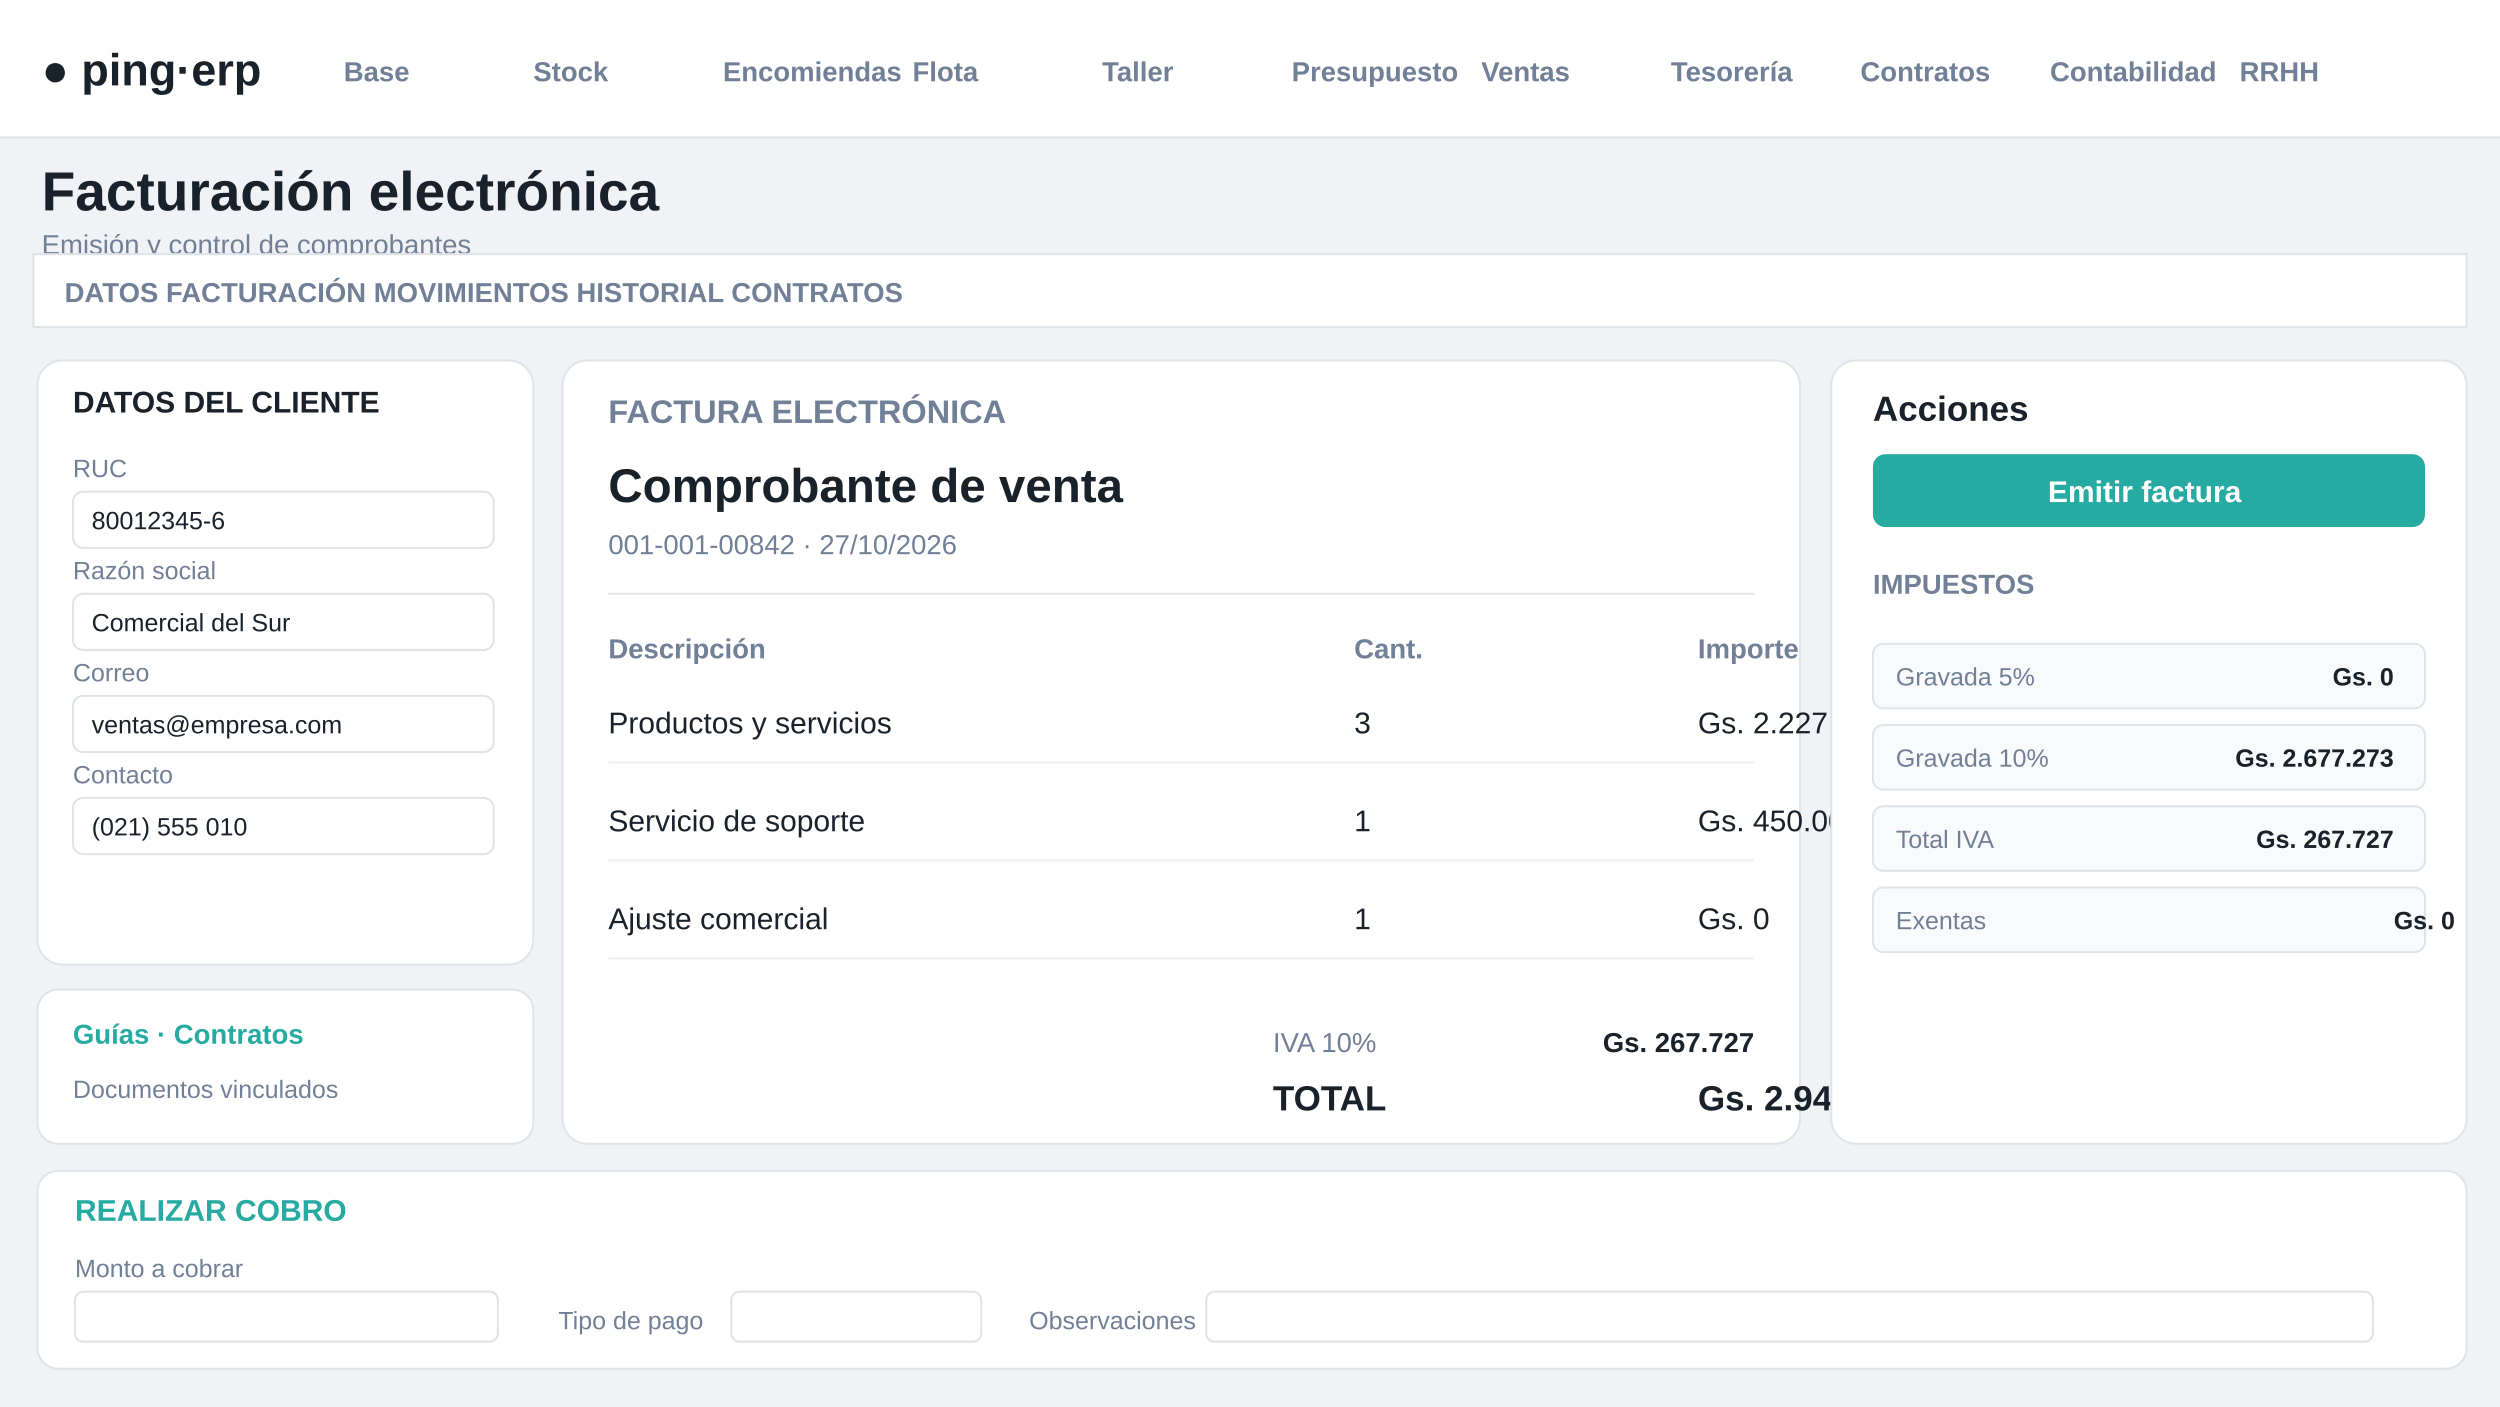
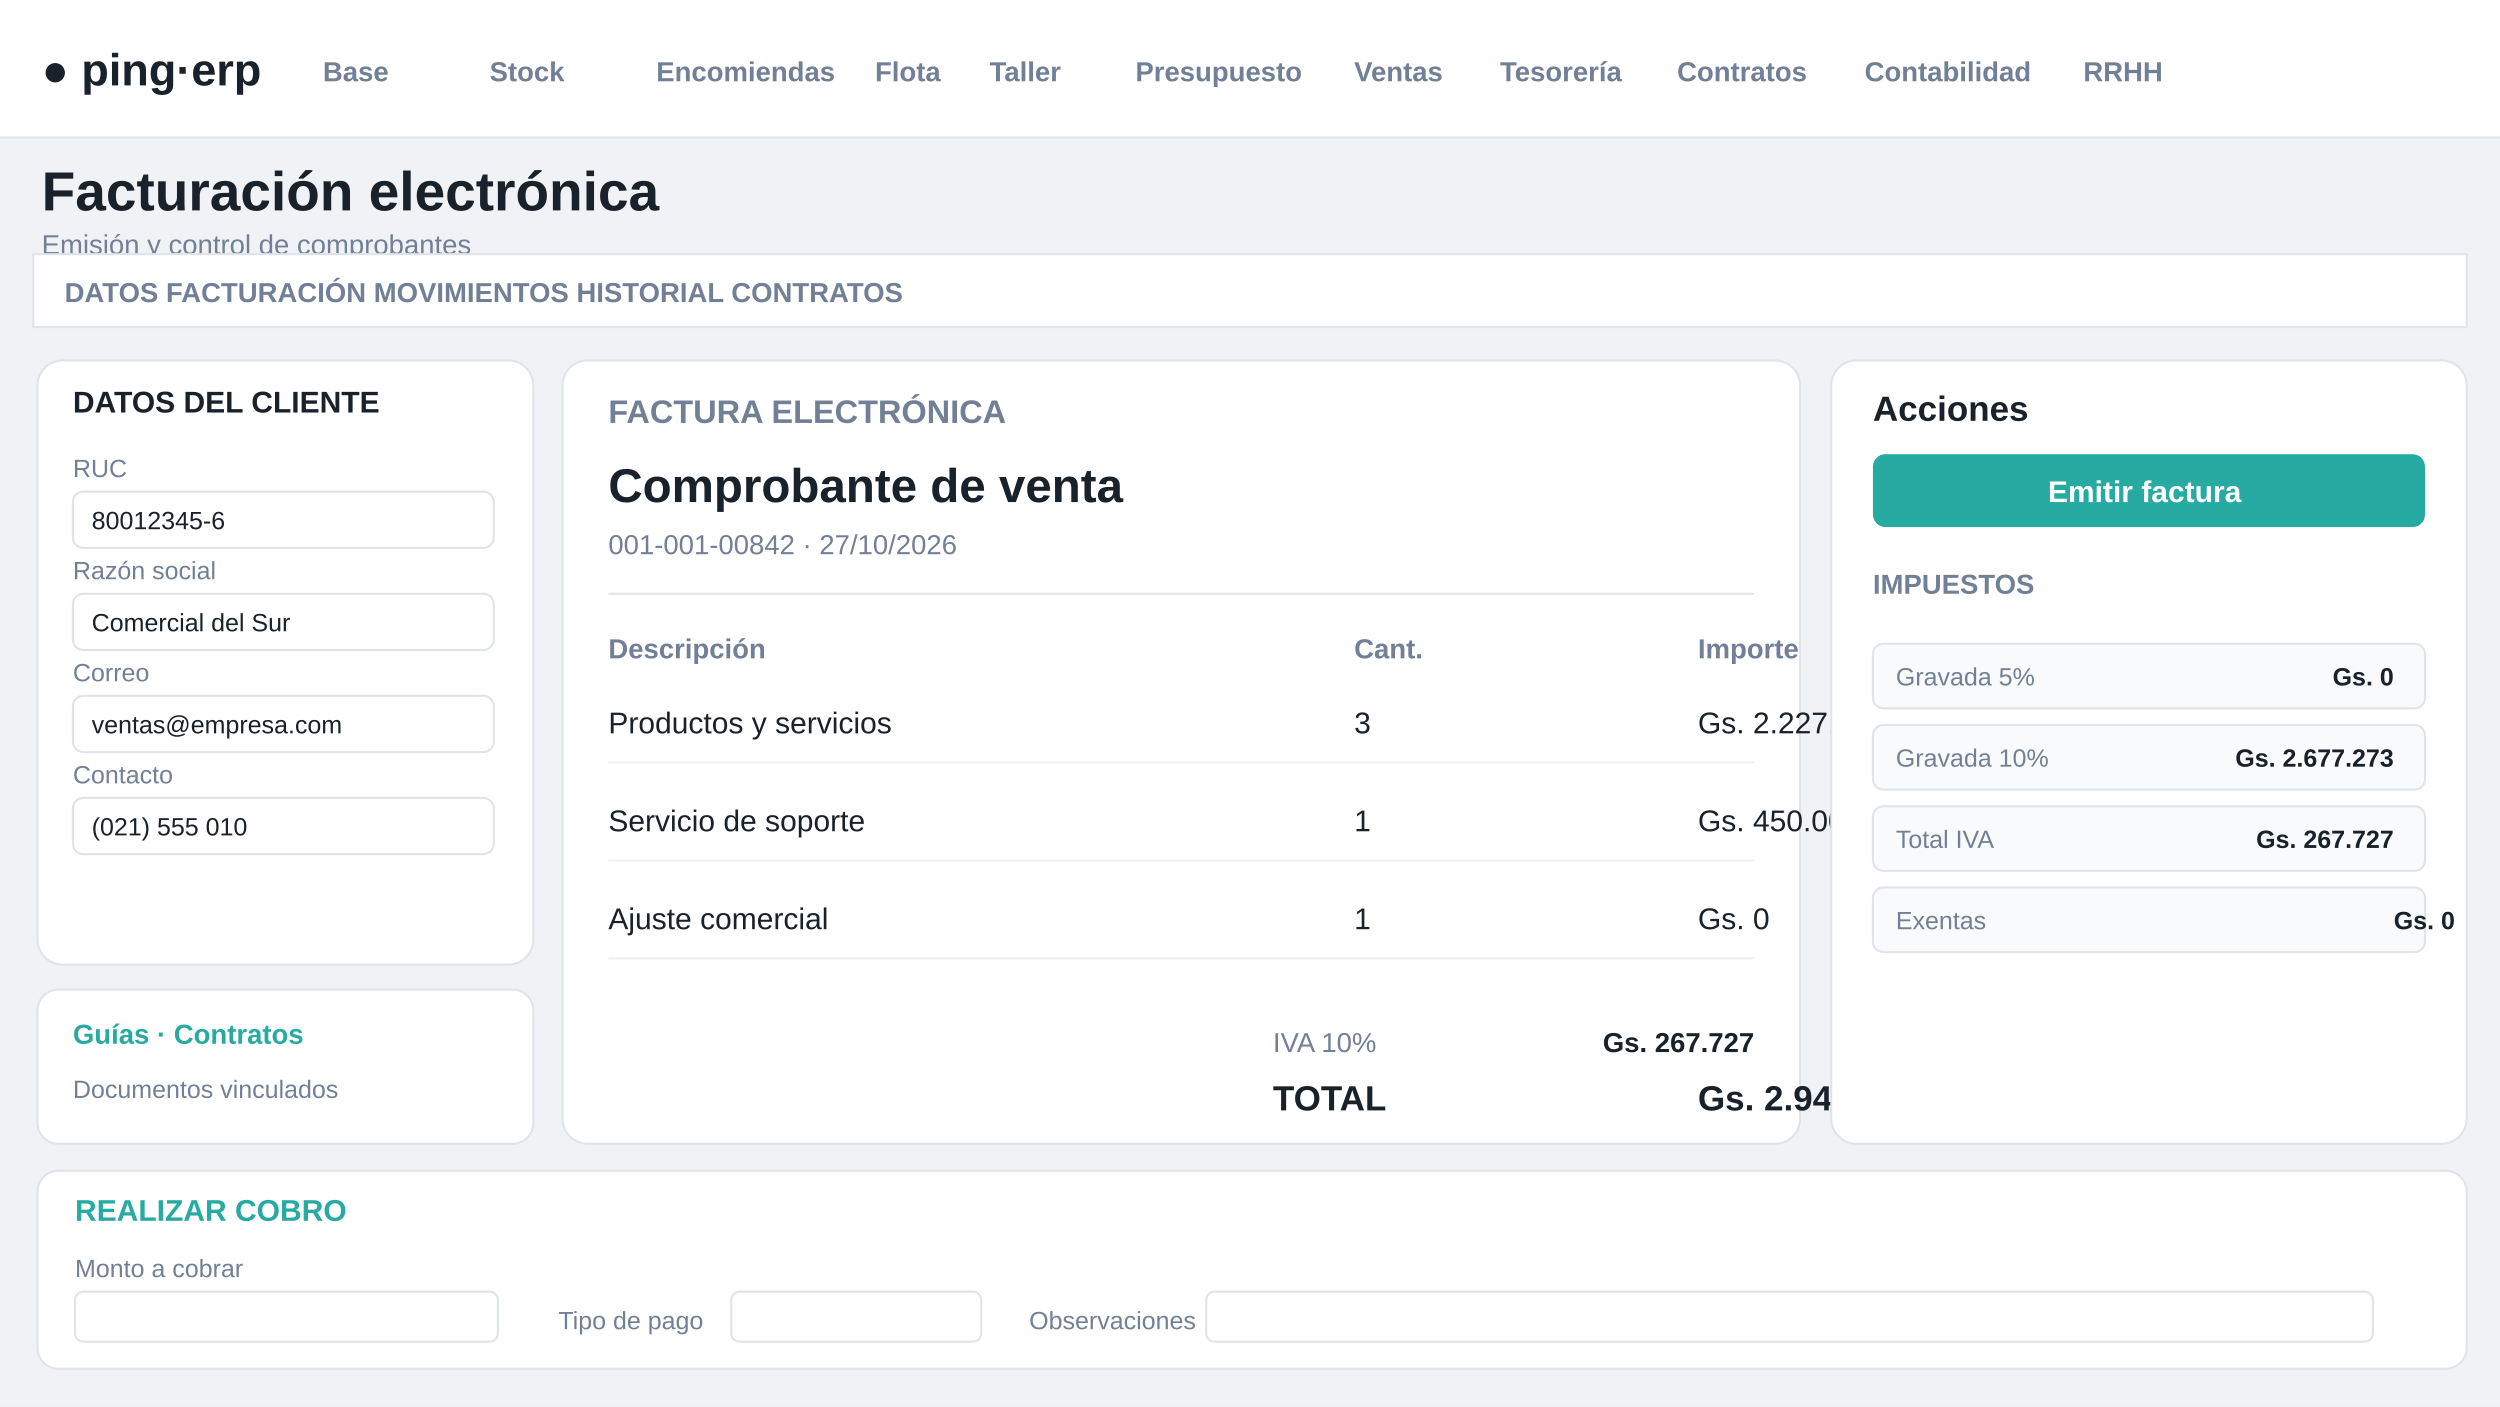
<svg xmlns="http://www.w3.org/2000/svg" viewBox="0 0 1200 675" role="img" aria-label="PingERP facturación electrónica">
  <rect width="1200" height="675" fill="#f0f2f5" />
  <rect x="0" y="0" width="1200" height="66" rx="0" fill="#fff" stroke="none" stroke-width="1" />
  <text x="20" y="41" font-family="Arial,Helvetica,sans-serif" font-size="21.6" fill="#19212b" font-weight="700">● ping·erp</text>
-   <text x="165" y="39" font-family="Arial,Helvetica,sans-serif" font-size="13.2" fill="#718096" font-weight="600">Base</text>
-   <text x="256" y="39" font-family="Arial,Helvetica,sans-serif" font-size="13.2" fill="#718096" font-weight="600">Stock</text>
-   <text x="347" y="39" font-family="Arial,Helvetica,sans-serif" font-size="13.2" fill="#718096" font-weight="600">Encomiendas</text>
-   <text x="438" y="39" font-family="Arial,Helvetica,sans-serif" font-size="13.2" fill="#718096" font-weight="600">Flota</text>
-   <text x="529" y="39" font-family="Arial,Helvetica,sans-serif" font-size="13.2" fill="#718096" font-weight="600">Taller</text>
-   <text x="620" y="39" font-family="Arial,Helvetica,sans-serif" font-size="13.2" fill="#718096" font-weight="600">Presupuesto</text>
-   <text x="711" y="39" font-family="Arial,Helvetica,sans-serif" font-size="13.2" fill="#718096" font-weight="600">Ventas</text>
-   <text x="802" y="39" font-family="Arial,Helvetica,sans-serif" font-size="13.2" fill="#718096" font-weight="600">Tesorería</text>
-   <text x="893" y="39" font-family="Arial,Helvetica,sans-serif" font-size="13.2" fill="#718096" font-weight="600">Contratos</text>
-   <text x="984" y="39" font-family="Arial,Helvetica,sans-serif" font-size="13.2" fill="#718096" font-weight="600">Contabilidad</text>
-   <text x="1075" y="39" font-family="Arial,Helvetica,sans-serif" font-size="13.2" fill="#718096" font-weight="600">RRHH</text>
+   <text x="155" y="39" font-family="Arial,Helvetica,sans-serif" font-size="13.2" fill="#718096" font-weight="600">Base</text>
+   <text x="235" y="39" font-family="Arial,Helvetica,sans-serif" font-size="13.2" fill="#718096" font-weight="600">Stock</text>
+   <text x="315" y="39" font-family="Arial,Helvetica,sans-serif" font-size="13.2" fill="#718096" font-weight="600">Encomiendas</text>
+   <text x="420" y="39" font-family="Arial,Helvetica,sans-serif" font-size="13.2" fill="#718096" font-weight="600">Flota</text>
+   <text x="475" y="39" font-family="Arial,Helvetica,sans-serif" font-size="13.2" fill="#718096" font-weight="600">Taller</text>
+   <text x="545" y="39" font-family="Arial,Helvetica,sans-serif" font-size="13.2" fill="#718096" font-weight="600">Presupuesto</text>
+   <text x="650" y="39" font-family="Arial,Helvetica,sans-serif" font-size="13.2" fill="#718096" font-weight="600">Ventas</text>
+   <text x="720" y="39" font-family="Arial,Helvetica,sans-serif" font-size="13.2" fill="#718096" font-weight="600">Tesorería</text>
+   <text x="805" y="39" font-family="Arial,Helvetica,sans-serif" font-size="13.2" fill="#718096" font-weight="600">Contratos</text>
+   <text x="895" y="39" font-family="Arial,Helvetica,sans-serif" font-size="13.2" fill="#718096" font-weight="600">Contabilidad</text>
+   <text x="1000" y="39" font-family="Arial,Helvetica,sans-serif" font-size="13.2" fill="#718096" font-weight="600">RRHH</text>
  <path d="M0 66H1200" stroke="#dfe4e9" stroke-width="1" />
  <text x="20" y="101" font-family="Arial,Helvetica,sans-serif" font-size="26.4" fill="#19212b" font-weight="700">Facturación electrónica</text>
  <text x="20" y="122" font-family="Arial,Helvetica,sans-serif" font-size="13.2" fill="#718096" font-weight="400">Emisión y control de comprobantes</text>
  <rect x="16" y="122" width="1168" height="35" rx="0" fill="#fff" stroke="#dfe4e9" stroke-width="1" />
  <text x="31" y="145" font-family="Arial,Helvetica,sans-serif" font-size="13.2" fill="#718096" font-weight="700">DATOS FACTURACIÓN     MOVIMIENTOS     HISTORIAL     CONTRATOS</text>
  <rect x="18" y="173" width="238" height="290" rx="12" fill="#fff" stroke="#dfe4e9" stroke-width="1" />
  <text x="35" y="198" font-family="Arial,Helvetica,sans-serif" font-size="14.4" fill="#19212b" font-weight="700">DATOS DEL CLIENTE</text>
  <text x="35" y="229" font-family="Arial,Helvetica,sans-serif" font-size="12" fill="#718096" font-weight="400">RUC</text>
  <rect x="35" y="236" width="202" height="27" rx="5" fill="#fff" stroke="#dfe4e9" stroke-width="1" />
  <text x="44" y="254" font-family="Arial,Helvetica,sans-serif" font-size="12" fill="#19212b" font-weight="400">80012345-6</text>
  <text x="35" y="278" font-family="Arial,Helvetica,sans-serif" font-size="12" fill="#718096" font-weight="400">Razón social</text>
  <rect x="35" y="285" width="202" height="27" rx="5" fill="#fff" stroke="#dfe4e9" stroke-width="1" />
  <text x="44" y="303" font-family="Arial,Helvetica,sans-serif" font-size="12" fill="#19212b" font-weight="400">Comercial del Sur</text>
  <text x="35" y="327" font-family="Arial,Helvetica,sans-serif" font-size="12" fill="#718096" font-weight="400">Correo</text>
  <rect x="35" y="334" width="202" height="27" rx="5" fill="#fff" stroke="#dfe4e9" stroke-width="1" />
  <text x="44" y="352" font-family="Arial,Helvetica,sans-serif" font-size="12" fill="#19212b" font-weight="400">ventas@empresa.com</text>
  <text x="35" y="376" font-family="Arial,Helvetica,sans-serif" font-size="12" fill="#718096" font-weight="400">Contacto</text>
  <rect x="35" y="383" width="202" height="27" rx="5" fill="#fff" stroke="#dfe4e9" stroke-width="1" />
  <text x="44" y="401" font-family="Arial,Helvetica,sans-serif" font-size="12" fill="#19212b" font-weight="400">(021) 555 010</text>
  <rect x="18" y="475" width="238" height="74" rx="10" fill="#fff" stroke="#dfe4e9" stroke-width="1" />
  <text x="35" y="501" font-family="Arial,Helvetica,sans-serif" font-size="13.2" fill="#26aaa1" font-weight="700">Guías   ·   Contratos</text>
  <text x="35" y="527" font-family="Arial,Helvetica,sans-serif" font-size="12" fill="#718096" font-weight="400">Documentos vinculados</text>
  <rect x="270" y="173" width="594" height="376" rx="12" fill="#fff" stroke="#dfe4e9" stroke-width="1" />
  <text x="292" y="203" font-family="Arial,Helvetica,sans-serif" font-size="15.6" fill="#718096" font-weight="700">FACTURA ELECTRÓNICA</text>
  <text x="292" y="241" font-family="Arial,Helvetica,sans-serif" font-size="22.8" fill="#19212b" font-weight="700">Comprobante de venta</text>
  <text x="292" y="266" font-family="Arial,Helvetica,sans-serif" font-size="13.2" fill="#718096" font-weight="400">001-001-00842     ·     27/10/2026</text>
  <path d="M292 285H842" stroke="#dfe4e9" stroke-width="1" />
  <text x="292" y="316" font-family="Arial,Helvetica,sans-serif" font-size="13.2" fill="#718096" font-weight="700">Descripción</text>
  <text x="650" y="316" font-family="Arial,Helvetica,sans-serif" font-size="13.2" fill="#718096" font-weight="700">Cant.</text>
  <text x="815" y="316" font-family="Arial,Helvetica,sans-serif" font-size="13.2" fill="#718096" font-weight="700">Importe</text>
  <text x="292" y="352" font-family="Arial,Helvetica,sans-serif" font-size="14.4" fill="#19212b" font-weight="400">Productos y servicios</text>
  <text x="650" y="352" font-family="Arial,Helvetica,sans-serif" font-size="14.4" fill="#19212b" font-weight="400">3</text>
  <text x="815" y="352" font-family="Arial,Helvetica,sans-serif" font-size="14.4" fill="#19212b" font-weight="400">Gs. 2.227.273</text>
  <path d="M292 366H842" stroke="#edf0f3" stroke-width="1" />
  <text x="292" y="399" font-family="Arial,Helvetica,sans-serif" font-size="14.4" fill="#19212b" font-weight="400">Servicio de soporte</text>
  <text x="650" y="399" font-family="Arial,Helvetica,sans-serif" font-size="14.4" fill="#19212b" font-weight="400">1</text>
  <text x="815" y="399" font-family="Arial,Helvetica,sans-serif" font-size="14.4" fill="#19212b" font-weight="400">Gs. 450.000</text>
  <path d="M292 413H842" stroke="#edf0f3" stroke-width="1" />
  <text x="292" y="446" font-family="Arial,Helvetica,sans-serif" font-size="14.4" fill="#19212b" font-weight="400">Ajuste comercial</text>
  <text x="650" y="446" font-family="Arial,Helvetica,sans-serif" font-size="14.4" fill="#19212b" font-weight="400">1</text>
  <text x="815" y="446" font-family="Arial,Helvetica,sans-serif" font-size="14.4" fill="#19212b" font-weight="400">Gs. 0</text>
  <path d="M292 460H842" stroke="#edf0f3" stroke-width="1" />
  <text x="611" y="505" font-family="Arial,Helvetica,sans-serif" font-size="13.2" fill="#718096" font-weight="400">IVA 10%</text>
  <text x="842" y="505" text-anchor="end" font-family="Arial,Helvetica,sans-serif" font-size="13.2" fill="#19212b" font-weight="700">Gs. 267.727</text>
  <text x="611" y="533" font-family="Arial,Helvetica,sans-serif" font-size="16.8" fill="#19212b" font-weight="700">TOTAL</text>
  <text x="815" y="533" font-family="Arial,Helvetica,sans-serif" font-size="16.8" fill="#19212b" font-weight="700">Gs. 2.945.000</text>
  <rect x="879" y="173" width="305" height="376" rx="12" fill="#fff" stroke="#dfe4e9" stroke-width="1" />
  <text x="899" y="202" font-family="Arial,Helvetica,sans-serif" font-size="16.8" fill="#19212b" font-weight="700">Acciones</text>
  <rect x="899" y="218" width="265" height="35" rx="6" fill="#26aaa1" stroke="none" stroke-width="1" />
  <text x="983" y="241" font-family="Arial,Helvetica,sans-serif" font-size="14.4" fill="#fff" font-weight="700">Emitir factura</text>
  <text x="899" y="285" font-family="Arial,Helvetica,sans-serif" font-size="13.2" fill="#718096" font-weight="700">IMPUESTOS</text>
  <rect x="899" y="309" width="265" height="31" rx="5" fill="#f8fafb" stroke="#dfe4e9" stroke-width="1" />
  <text x="910" y="329" font-family="Arial,Helvetica,sans-serif" font-size="12" fill="#718096" font-weight="400">Gravada 5%</text>
  <text x="1149" y="329" text-anchor="end" font-family="Arial,Helvetica,sans-serif" font-size="12" fill="#19212b" font-weight="700">Gs. 0</text>
  <rect x="899" y="348" width="265" height="31" rx="5" fill="#f8fafb" stroke="#dfe4e9" stroke-width="1" />
  <text x="910" y="368" font-family="Arial,Helvetica,sans-serif" font-size="12" fill="#718096" font-weight="400">Gravada 10%</text>
  <text x="1149" y="368" text-anchor="end" font-family="Arial,Helvetica,sans-serif" font-size="12" fill="#19212b" font-weight="700">Gs. 2.677.273</text>
  <rect x="899" y="387" width="265" height="31" rx="5" fill="#f8fafb" stroke="#dfe4e9" stroke-width="1" />
  <text x="910" y="407" font-family="Arial,Helvetica,sans-serif" font-size="12" fill="#718096" font-weight="400">Total IVA</text>
  <text x="1149" y="407" text-anchor="end" font-family="Arial,Helvetica,sans-serif" font-size="12" fill="#19212b" font-weight="700">Gs. 267.727</text>
  <rect x="899" y="426" width="265" height="31" rx="5" fill="#f8fafb" stroke="#dfe4e9" stroke-width="1" />
  <text x="910" y="446" font-family="Arial,Helvetica,sans-serif" font-size="12" fill="#718096" font-weight="400">Exentas</text>
  <text x="1149" y="446" font-family="Arial,Helvetica,sans-serif" font-size="12" fill="#19212b" font-weight="700">Gs. 0</text>
  <rect x="18" y="562" width="1166" height="95" rx="10" fill="#fff" stroke="#dfe4e9" stroke-width="1" />
  <text x="36" y="586" font-family="Arial,Helvetica,sans-serif" font-size="14.4" fill="#26aaa1" font-weight="700">REALIZAR COBRO</text>
  <text x="36" y="613" font-family="Arial,Helvetica,sans-serif" font-size="12" fill="#718096" font-weight="400">Monto a cobrar</text>
  <rect x="36" y="620" width="203" height="24" rx="4" fill="#fff" stroke="#dfe4e9" stroke-width="1" />
  <text x="268" y="638" font-family="Arial,Helvetica,sans-serif" font-size="12" fill="#718096" font-weight="400">Tipo de pago</text>
  <rect x="351" y="620" width="120" height="24" rx="4" fill="#fff" stroke="#dfe4e9" stroke-width="1" />
  <text x="494" y="638" font-family="Arial,Helvetica,sans-serif" font-size="12" fill="#718096" font-weight="400">Observaciones</text>
  <rect x="579" y="620" width="560" height="24" rx="4" fill="#fff" stroke="#dfe4e9" stroke-width="1" />
</svg>
